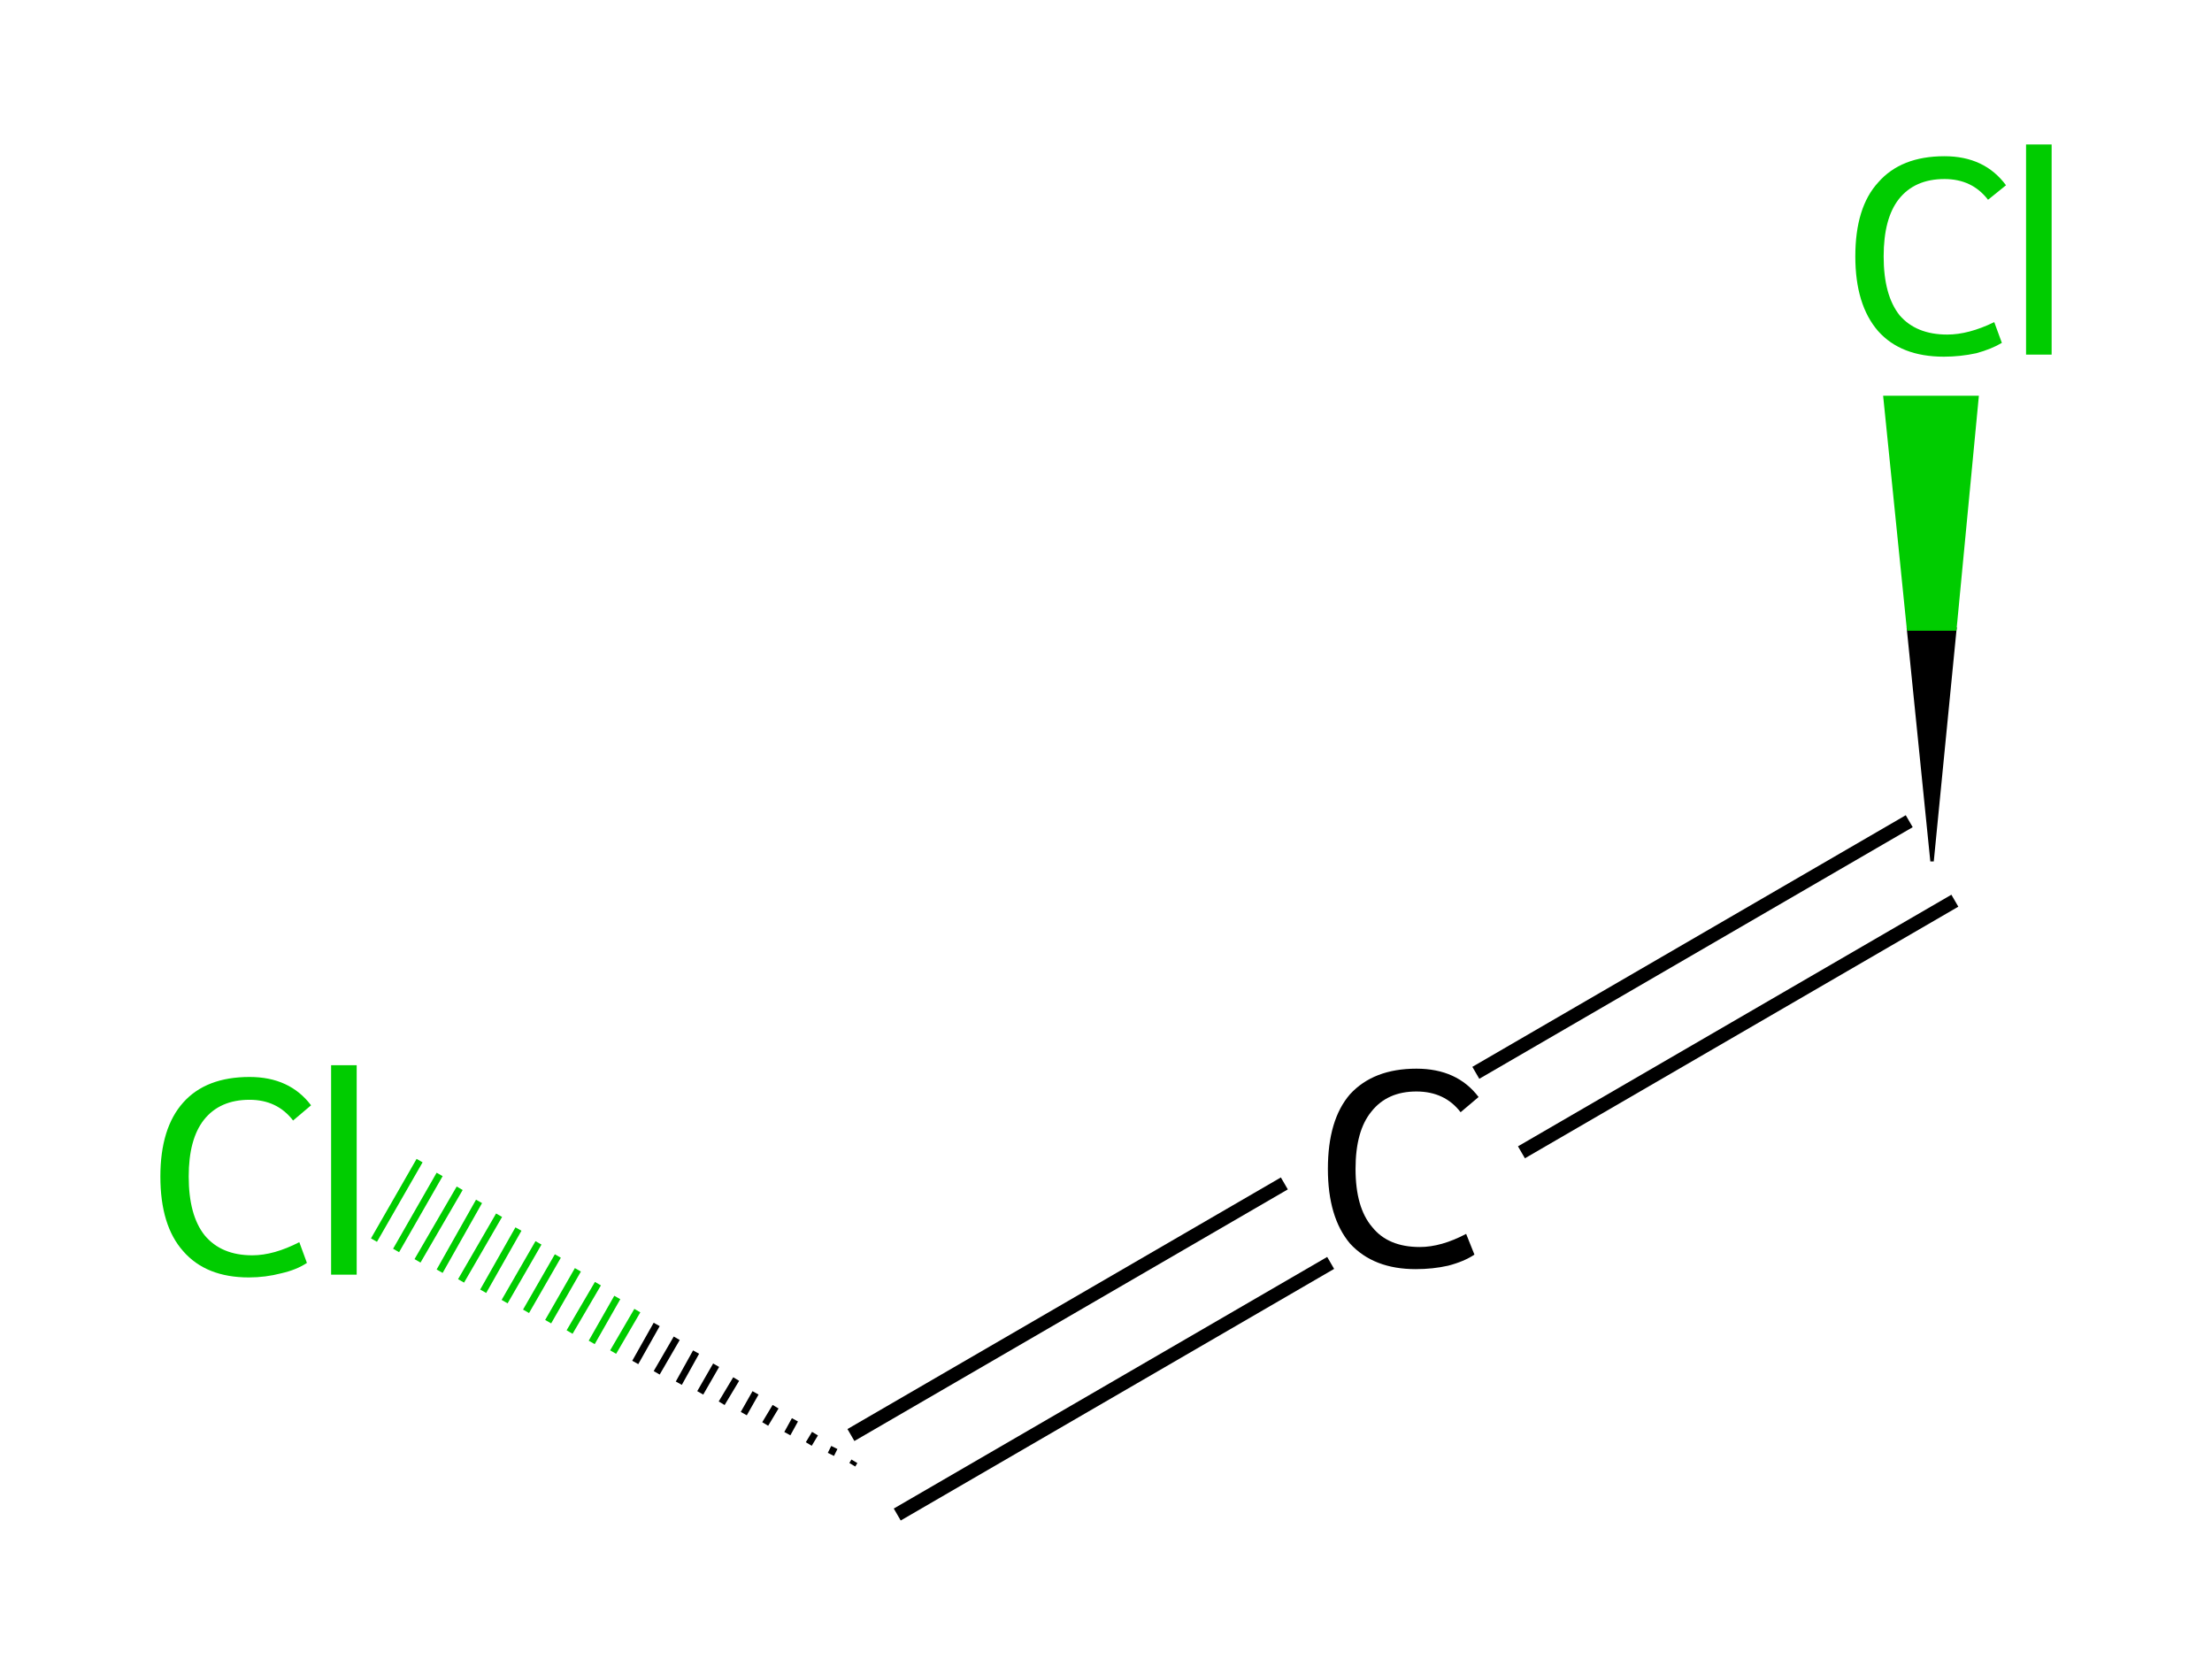
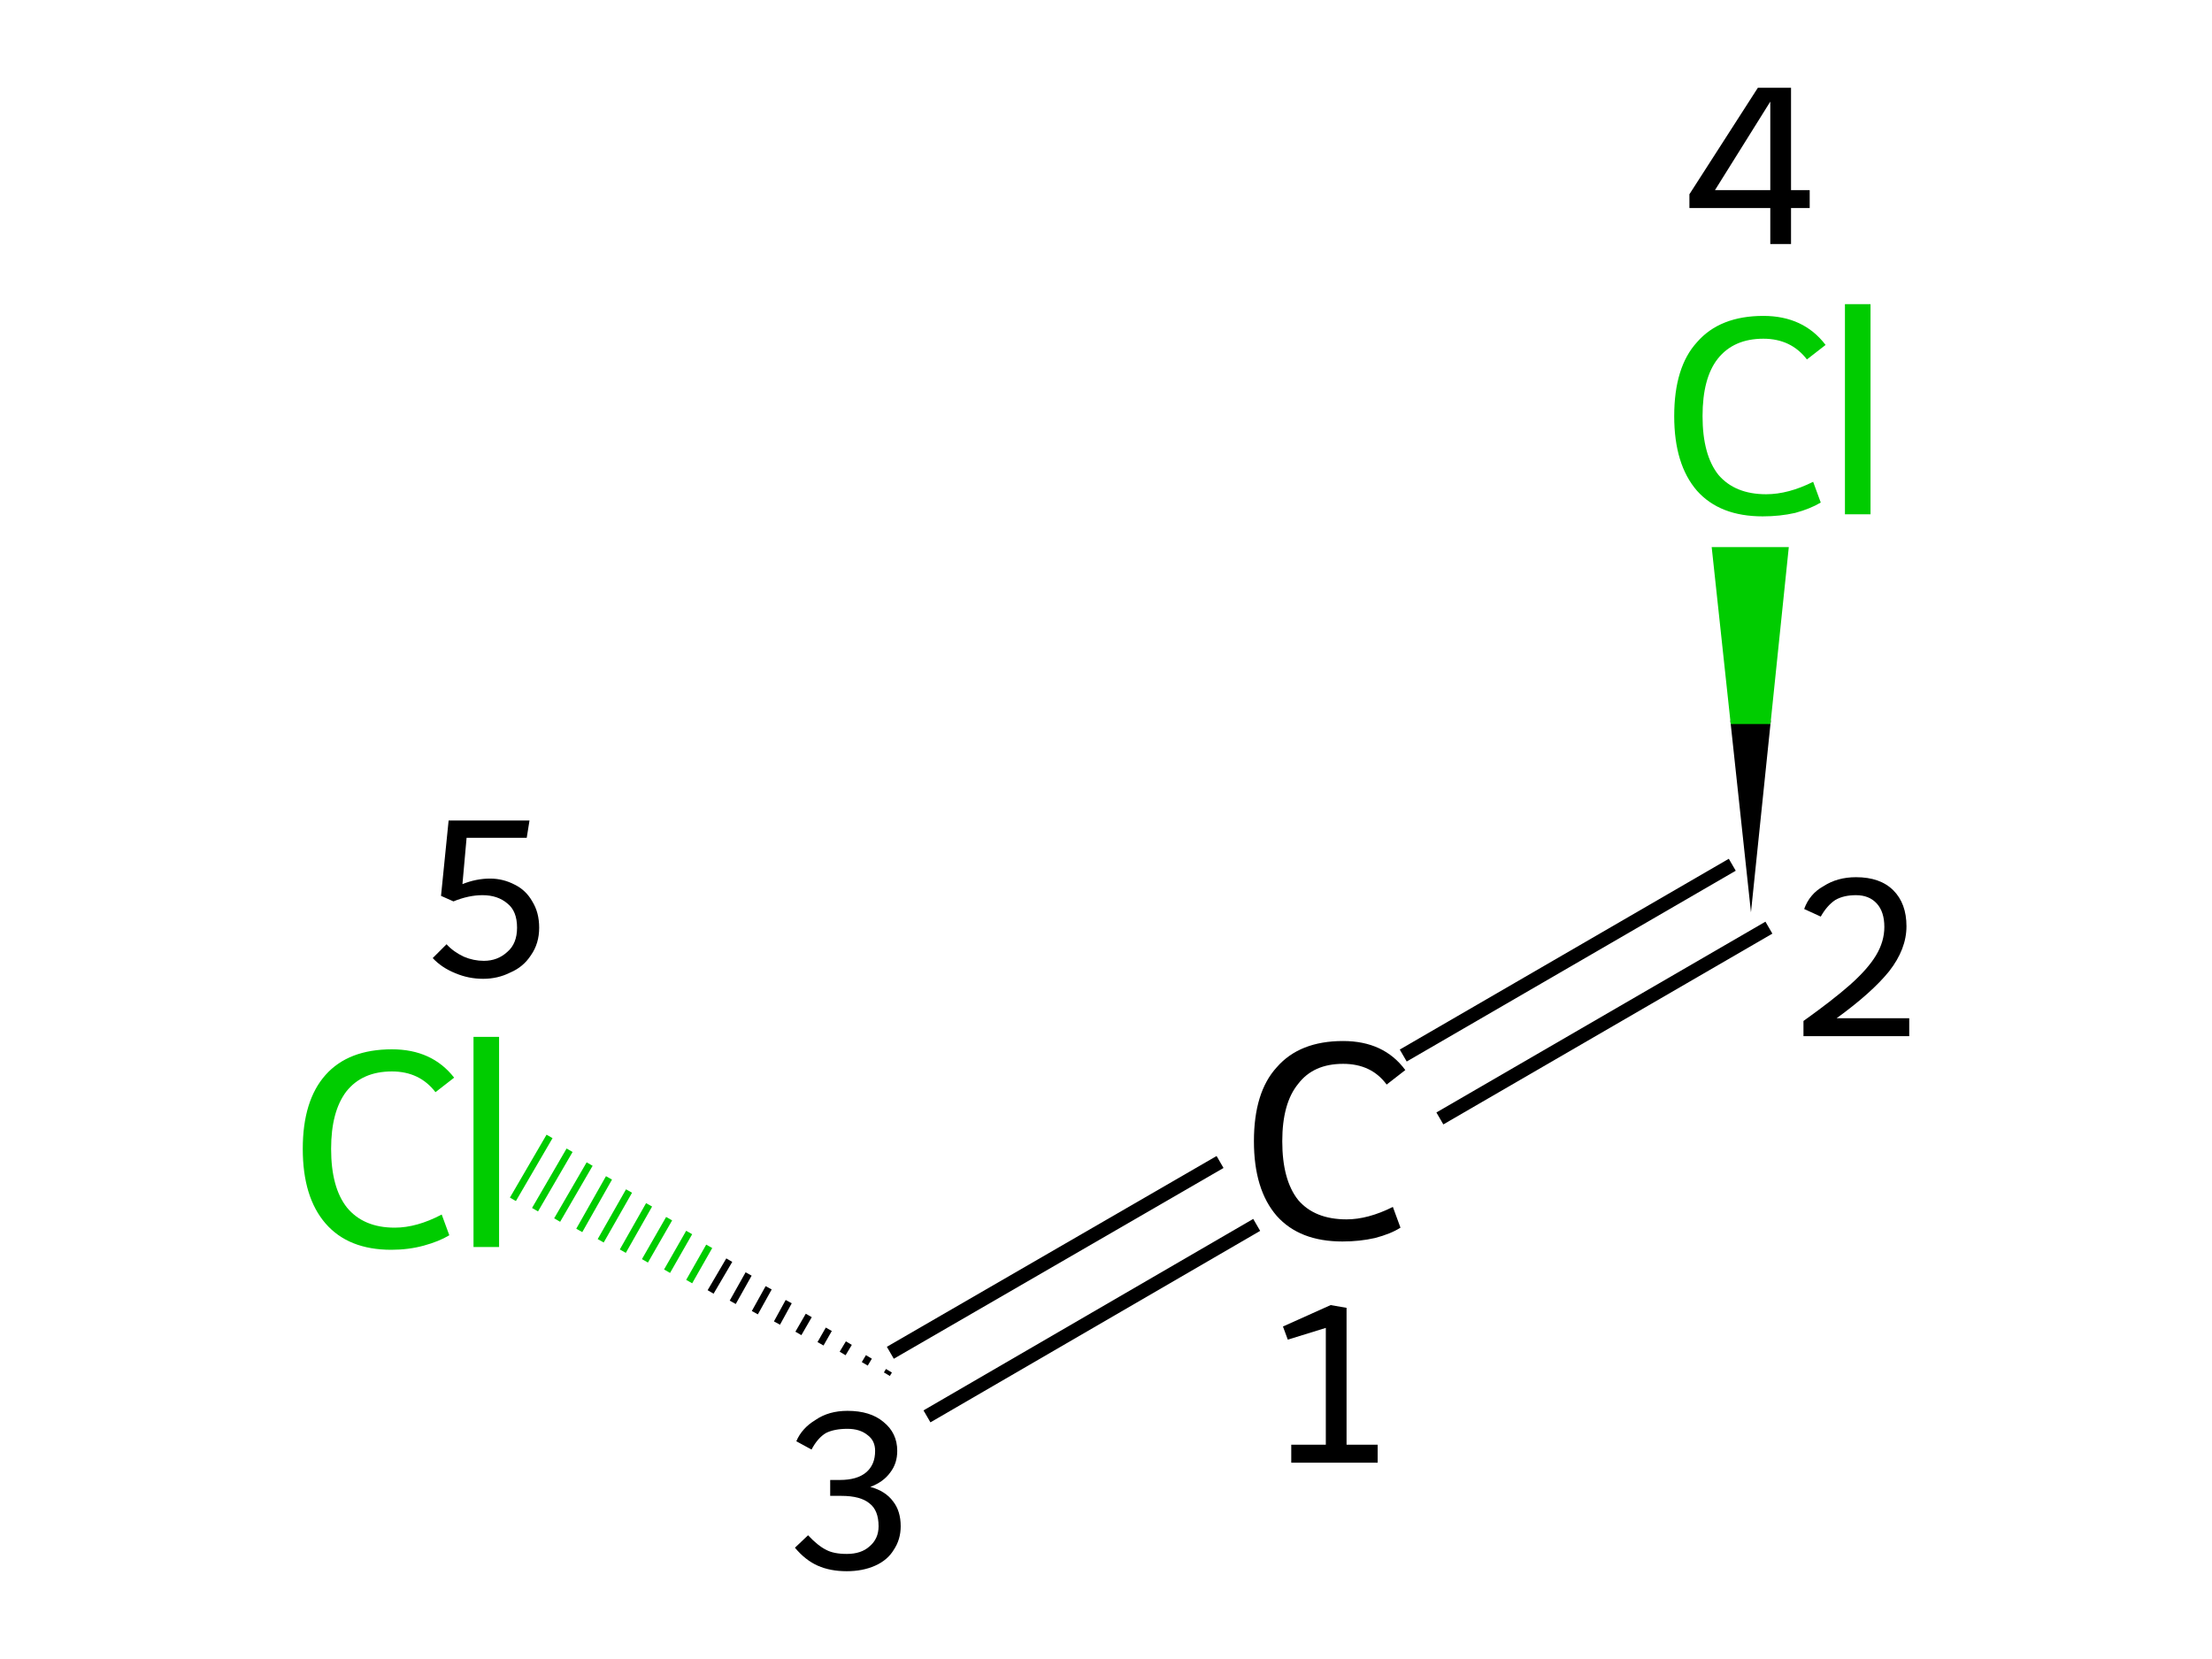
<svg xmlns="http://www.w3.org/2000/svg" version="1.1" baseProfile="full" xml:space="preserve" width="320px" height="240px" viewBox="0 0 320 240">
-   <path class="bond-0 atom-1 atom-0" d="M 279.5,124.6 L 276.1,91.0 L 282.8,91.0 Z" style="fill:#000000;fill-rule:evenodd;fill-opacity:1;stroke:#000000;stroke-width:0.5px;stroke-linecap:butt;stroke-linejoin:miter;stroke-miterlimit:10;stroke-opacity:1;" />
-   <path class="bond-0 atom-1 atom-0" d="M 286.0,57.5 L 272.7,57.5 L 276.1,91.0 L 282.8,91.0 Z" style="fill:#00CC00;fill-rule:evenodd;fill-opacity:1;stroke:#00CC00;stroke-width:0.5px;stroke-linecap:butt;stroke-linejoin:miter;stroke-miterlimit:10;stroke-opacity:1;" />
-   <path class="bond-1 atom-1 atom-2" d="M 282.8,130.3 L 220.1,166.7" style="fill:none;fill-rule:evenodd;stroke:#000000;stroke-width:2.0px;stroke-linecap:butt;stroke-linejoin:miter;stroke-opacity:1" />
-   <path class="bond-1 atom-1 atom-2" d="M 276.2,118.8 L 213.5,155.2" style="fill:none;fill-rule:evenodd;stroke:#000000;stroke-width:2.0px;stroke-linecap:butt;stroke-linejoin:miter;stroke-opacity:1" />
-   <path class="bond-2 atom-2 atom-3" d="M 192.5,182.7 L 129.8,219.1" style="fill:none;fill-rule:evenodd;stroke:#000000;stroke-width:2.0px;stroke-linecap:butt;stroke-linejoin:miter;stroke-opacity:1" />
-   <path class="bond-2 atom-2 atom-3" d="M 185.8,171.2 L 123.1,207.6" style="fill:none;fill-rule:evenodd;stroke:#000000;stroke-width:2.0px;stroke-linecap:butt;stroke-linejoin:miter;stroke-opacity:1" />
-   <path class="bond-3 atom-3 atom-4" d="M 123.3,211.9 L 123.6,211.4" style="fill:none;fill-rule:evenodd;stroke:#000000;stroke-width:1.0px;stroke-linecap:butt;stroke-linejoin:miter;stroke-opacity:1" />
-   <path class="bond-3 atom-3 atom-4" d="M 120.2,210.4 L 120.7,209.4" style="fill:none;fill-rule:evenodd;stroke:#000000;stroke-width:1.0px;stroke-linecap:butt;stroke-linejoin:miter;stroke-opacity:1" />
-   <path class="bond-3 atom-3 atom-4" d="M 117.0,208.9 L 117.9,207.4" style="fill:none;fill-rule:evenodd;stroke:#000000;stroke-width:1.0px;stroke-linecap:butt;stroke-linejoin:miter;stroke-opacity:1" />
-   <path class="bond-3 atom-3 atom-4" d="M 113.9,207.4 L 115.0,205.4" style="fill:none;fill-rule:evenodd;stroke:#000000;stroke-width:1.0px;stroke-linecap:butt;stroke-linejoin:miter;stroke-opacity:1" />
-   <path class="bond-3 atom-3 atom-4" d="M 110.7,206.0 L 112.2,203.5" style="fill:none;fill-rule:evenodd;stroke:#000000;stroke-width:1.0px;stroke-linecap:butt;stroke-linejoin:miter;stroke-opacity:1" />
-   <path class="bond-3 atom-3 atom-4" d="M 107.6,204.5 L 109.3,201.5" style="fill:none;fill-rule:evenodd;stroke:#000000;stroke-width:1.0px;stroke-linecap:butt;stroke-linejoin:miter;stroke-opacity:1" />
-   <path class="bond-3 atom-3 atom-4" d="M 104.4,203.0 L 106.5,199.5" style="fill:none;fill-rule:evenodd;stroke:#000000;stroke-width:1.0px;stroke-linecap:butt;stroke-linejoin:miter;stroke-opacity:1" />
-   <path class="bond-3 atom-3 atom-4" d="M 101.3,201.5 L 103.6,197.5" style="fill:none;fill-rule:evenodd;stroke:#000000;stroke-width:1.0px;stroke-linecap:butt;stroke-linejoin:miter;stroke-opacity:1" />
-   <path class="bond-3 atom-3 atom-4" d="M 98.2,200.1 L 100.7,195.6" style="fill:none;fill-rule:evenodd;stroke:#000000;stroke-width:1.0px;stroke-linecap:butt;stroke-linejoin:miter;stroke-opacity:1" />
-   <path class="bond-3 atom-3 atom-4" d="M 95.0,198.6 L 97.9,193.6" style="fill:none;fill-rule:evenodd;stroke:#000000;stroke-width:1.0px;stroke-linecap:butt;stroke-linejoin:miter;stroke-opacity:1" />
-   <path class="bond-3 atom-3 atom-4" d="M 91.9,197.1 L 95.0,191.6" style="fill:none;fill-rule:evenodd;stroke:#000000;stroke-width:1.0px;stroke-linecap:butt;stroke-linejoin:miter;stroke-opacity:1" />
-   <path class="bond-3 atom-3 atom-4" d="M 88.7,195.6 L 92.2,189.6" style="fill:none;fill-rule:evenodd;stroke:#00CC00;stroke-width:1.0px;stroke-linecap:butt;stroke-linejoin:miter;stroke-opacity:1" />
-   <path class="bond-3 atom-3 atom-4" d="M 85.6,194.2 L 89.3,187.7" style="fill:none;fill-rule:evenodd;stroke:#00CC00;stroke-width:1.0px;stroke-linecap:butt;stroke-linejoin:miter;stroke-opacity:1" />
-   <path class="bond-3 atom-3 atom-4" d="M 82.4,192.7 L 86.5,185.7" style="fill:none;fill-rule:evenodd;stroke:#00CC00;stroke-width:1.0px;stroke-linecap:butt;stroke-linejoin:miter;stroke-opacity:1" />
-   <path class="bond-3 atom-3 atom-4" d="M 79.3,191.2 L 83.6,183.7" style="fill:none;fill-rule:evenodd;stroke:#00CC00;stroke-width:1.0px;stroke-linecap:butt;stroke-linejoin:miter;stroke-opacity:1" />
-   <path class="bond-3 atom-3 atom-4" d="M 76.1,189.7 L 80.7,181.7" style="fill:none;fill-rule:evenodd;stroke:#00CC00;stroke-width:1.0px;stroke-linecap:butt;stroke-linejoin:miter;stroke-opacity:1" />
-   <path class="bond-3 atom-3 atom-4" d="M 73.0,188.3 L 77.9,179.8" style="fill:none;fill-rule:evenodd;stroke:#00CC00;stroke-width:1.0px;stroke-linecap:butt;stroke-linejoin:miter;stroke-opacity:1" />
-   <path class="bond-3 atom-3 atom-4" d="M 69.9,186.8 L 75.0,177.8" style="fill:none;fill-rule:evenodd;stroke:#00CC00;stroke-width:1.0px;stroke-linecap:butt;stroke-linejoin:miter;stroke-opacity:1" />
-   <path class="bond-3 atom-3 atom-4" d="M 66.7,185.3 L 72.2,175.8" style="fill:none;fill-rule:evenodd;stroke:#00CC00;stroke-width:1.0px;stroke-linecap:butt;stroke-linejoin:miter;stroke-opacity:1" />
-   <path class="bond-3 atom-3 atom-4" d="M 63.6,183.9 L 69.3,173.8" style="fill:none;fill-rule:evenodd;stroke:#00CC00;stroke-width:1.0px;stroke-linecap:butt;stroke-linejoin:miter;stroke-opacity:1" />
-   <path class="bond-3 atom-3 atom-4" d="M 60.4,182.4 L 66.5,171.9" style="fill:none;fill-rule:evenodd;stroke:#00CC00;stroke-width:1.0px;stroke-linecap:butt;stroke-linejoin:miter;stroke-opacity:1" />
-   <path class="bond-3 atom-3 atom-4" d="M 57.3,180.9 L 63.6,169.9" style="fill:none;fill-rule:evenodd;stroke:#00CC00;stroke-width:1.0px;stroke-linecap:butt;stroke-linejoin:miter;stroke-opacity:1" />
-   <path class="bond-3 atom-3 atom-4" d="M 54.1,179.4 L 60.7,167.9" style="fill:none;fill-rule:evenodd;stroke:#00CC00;stroke-width:1.0px;stroke-linecap:butt;stroke-linejoin:miter;stroke-opacity:1" />
-   <path class="atom-0" d="M 268.4 37.1 Q 268.4 30.0, 271.7 26.4 Q 275.0 22.6, 281.3 22.6 Q 287.1 22.6, 290.2 26.8 L 287.6 28.9 Q 285.3 25.9, 281.3 25.9 Q 277.0 25.9, 274.7 28.8 Q 272.5 31.6, 272.5 37.1 Q 272.5 42.7, 274.8 45.6 Q 277.2 48.4, 281.7 48.4 Q 284.8 48.4, 288.5 46.6 L 289.6 49.6 Q 288.1 50.5, 285.9 51.1 Q 283.6 51.6, 281.2 51.6 Q 275.0 51.6, 271.7 47.9 Q 268.4 44.1, 268.4 37.1 " fill="#00CC00" />
-   <path class="atom-0" d="M 293.1 20.9 L 296.8 20.9 L 296.8 51.3 L 293.1 51.3 L 293.1 20.9 " fill="#00CC00" />
-   <path class="atom-2" d="M 192.1 169.1 Q 192.1 162.0, 195.3 158.3 Q 198.7 154.6, 204.9 154.6 Q 210.8 154.6, 213.9 158.7 L 211.3 160.9 Q 209.0 157.9, 204.9 157.9 Q 200.7 157.9, 198.4 160.8 Q 196.1 163.6, 196.1 169.1 Q 196.1 174.7, 198.5 177.5 Q 200.8 180.4, 205.4 180.4 Q 208.5 180.4, 212.1 178.5 L 213.3 181.5 Q 211.8 182.5, 209.5 183.1 Q 207.3 183.6, 204.8 183.6 Q 198.7 183.6, 195.3 179.9 Q 192.1 176.1, 192.1 169.1 " fill="#000000" />
-   <path class="atom-4" d="M 23.2 170.2 Q 23.2 163.2, 26.5 159.5 Q 29.8 155.8, 36.1 155.8 Q 41.9 155.8, 45.0 159.9 L 42.4 162.1 Q 40.1 159.1, 36.1 159.1 Q 31.8 159.1, 29.5 162.0 Q 27.3 164.8, 27.3 170.2 Q 27.3 175.8, 29.6 178.7 Q 32.0 181.6, 36.5 181.6 Q 39.6 181.6, 43.3 179.7 L 44.4 182.7 Q 42.9 183.7, 40.7 184.2 Q 38.4 184.8, 36.0 184.8 Q 29.8 184.8, 26.5 181.0 Q 23.2 177.3, 23.2 170.2 " fill="#00CC00" />
-   <path class="atom-4" d="M 47.9 154.1 L 51.6 154.1 L 51.6 184.4 L 47.9 184.4 L 47.9 154.1 " fill="#00CC00" />
+   <path class="bond-0 atom-1 atom-0" d="M 253.3,129.6 L 250.6,104.5 L 255.9,104.5 Z" style="fill:#000000;fill-rule:evenodd;fill-opacity:1;stroke:#000000;stroke-width:0.5px;stroke-linecap:butt;stroke-linejoin:miter;stroke-miterlimit:10;stroke-opacity:1;" />
+   <path class="bond-0 atom-1 atom-0" d="M 258.5,79.4 L 247.9,79.4 L 250.6,104.5 L 255.9,104.5 Z" style="fill:#00CC00;fill-rule:evenodd;fill-opacity:1;stroke:#00CC00;stroke-width:0.5px;stroke-linecap:butt;stroke-linejoin:miter;stroke-miterlimit:10;stroke-opacity:1;" />
+   <path class="bond-1 atom-1 atom-2" d="M 255.9,134.2 L 208.3,161.8" style="fill:none;fill-rule:evenodd;stroke:#000000;stroke-width:2.0px;stroke-linecap:butt;stroke-linejoin:miter;stroke-opacity:1" />
+   <path class="bond-1 atom-1 atom-2" d="M 250.6,125.1 L 203.0,152.7" style="fill:none;fill-rule:evenodd;stroke:#000000;stroke-width:2.0px;stroke-linecap:butt;stroke-linejoin:miter;stroke-opacity:1" />
+   <path class="bond-2 atom-2 atom-3" d="M 181.8,177.2 L 134.1,204.9" style="fill:none;fill-rule:evenodd;stroke:#000000;stroke-width:2.0px;stroke-linecap:butt;stroke-linejoin:miter;stroke-opacity:1" />
+   <path class="bond-2 atom-2 atom-3" d="M 176.5,168.1 L 128.8,195.7" style="fill:none;fill-rule:evenodd;stroke:#000000;stroke-width:2.0px;stroke-linecap:butt;stroke-linejoin:miter;stroke-opacity:1" />
+   <path class="bond-3 atom-3 atom-4" d="M 128.3,198.8 L 128.6,198.3" style="fill:none;fill-rule:evenodd;stroke:#000000;stroke-width:1.0px;stroke-linecap:butt;stroke-linejoin:miter;stroke-opacity:1" />
+   <path class="bond-3 atom-3 atom-4" d="M 125.1,197.3 L 125.7,196.3" style="fill:none;fill-rule:evenodd;stroke:#000000;stroke-width:1.0px;stroke-linecap:butt;stroke-linejoin:miter;stroke-opacity:1" />
+   <path class="bond-3 atom-3 atom-4" d="M 121.9,195.8 L 122.8,194.3" style="fill:none;fill-rule:evenodd;stroke:#000000;stroke-width:1.0px;stroke-linecap:butt;stroke-linejoin:miter;stroke-opacity:1" />
+   <path class="bond-3 atom-3 atom-4" d="M 118.7,194.4 L 119.9,192.3" style="fill:none;fill-rule:evenodd;stroke:#000000;stroke-width:1.0px;stroke-linecap:butt;stroke-linejoin:miter;stroke-opacity:1" />
+   <path class="bond-3 atom-3 atom-4" d="M 115.5,192.9 L 117.0,190.3" style="fill:none;fill-rule:evenodd;stroke:#000000;stroke-width:1.0px;stroke-linecap:butt;stroke-linejoin:miter;stroke-opacity:1" />
+   <path class="bond-3 atom-3 atom-4" d="M 112.4,191.4 L 114.1,188.3" style="fill:none;fill-rule:evenodd;stroke:#000000;stroke-width:1.0px;stroke-linecap:butt;stroke-linejoin:miter;stroke-opacity:1" />
+   <path class="bond-3 atom-3 atom-4" d="M 109.2,189.9 L 111.2,186.3" style="fill:none;fill-rule:evenodd;stroke:#000000;stroke-width:1.0px;stroke-linecap:butt;stroke-linejoin:miter;stroke-opacity:1" />
+   <path class="bond-3 atom-3 atom-4" d="M 106.0,188.4 L 108.3,184.3" style="fill:none;fill-rule:evenodd;stroke:#000000;stroke-width:1.0px;stroke-linecap:butt;stroke-linejoin:miter;stroke-opacity:1" />
+   <path class="bond-3 atom-3 atom-4" d="M 102.8,186.9 L 105.5,182.3" style="fill:none;fill-rule:evenodd;stroke:#000000;stroke-width:1.0px;stroke-linecap:butt;stroke-linejoin:miter;stroke-opacity:1" />
+   <path class="bond-3 atom-3 atom-4" d="M 99.7,185.4 L 102.6,180.3" style="fill:none;fill-rule:evenodd;stroke:#00CC00;stroke-width:1.0px;stroke-linecap:butt;stroke-linejoin:miter;stroke-opacity:1" />
+   <path class="bond-3 atom-3 atom-4" d="M 96.5,183.9 L 99.7,178.3" style="fill:none;fill-rule:evenodd;stroke:#00CC00;stroke-width:1.0px;stroke-linecap:butt;stroke-linejoin:miter;stroke-opacity:1" />
+   <path class="bond-3 atom-3 atom-4" d="M 93.3,182.4 L 96.8,176.3" style="fill:none;fill-rule:evenodd;stroke:#00CC00;stroke-width:1.0px;stroke-linecap:butt;stroke-linejoin:miter;stroke-opacity:1" />
+   <path class="bond-3 atom-3 atom-4" d="M 90.1,181.0 L 93.9,174.3" style="fill:none;fill-rule:evenodd;stroke:#00CC00;stroke-width:1.0px;stroke-linecap:butt;stroke-linejoin:miter;stroke-opacity:1" />
+   <path class="bond-3 atom-3 atom-4" d="M 86.9,179.5 L 91.0,172.3" style="fill:none;fill-rule:evenodd;stroke:#00CC00;stroke-width:1.0px;stroke-linecap:butt;stroke-linejoin:miter;stroke-opacity:1" />
+   <path class="bond-3 atom-3 atom-4" d="M 83.8,178.0 L 88.1,170.4" style="fill:none;fill-rule:evenodd;stroke:#00CC00;stroke-width:1.0px;stroke-linecap:butt;stroke-linejoin:miter;stroke-opacity:1" />
+   <path class="bond-3 atom-3 atom-4" d="M 80.6,176.5 L 85.3,168.4" style="fill:none;fill-rule:evenodd;stroke:#00CC00;stroke-width:1.0px;stroke-linecap:butt;stroke-linejoin:miter;stroke-opacity:1" />
+   <path class="bond-3 atom-3 atom-4" d="M 77.4,175.0 L 82.4,166.4" style="fill:none;fill-rule:evenodd;stroke:#00CC00;stroke-width:1.0px;stroke-linecap:butt;stroke-linejoin:miter;stroke-opacity:1" />
+   <path class="bond-3 atom-3 atom-4" d="M 74.2,173.5 L 79.5,164.4" style="fill:none;fill-rule:evenodd;stroke:#00CC00;stroke-width:1.0px;stroke-linecap:butt;stroke-linejoin:miter;stroke-opacity:1" />
+   <path class="atom-0" d="M 242.2 60.2 Q 242.2 53.1, 245.5 49.5 Q 248.8 45.7, 255.1 45.7 Q 260.9 45.7, 264.1 49.9 L 261.4 52.0 Q 259.1 49.0, 255.1 49.0 Q 250.8 49.0, 248.5 51.9 Q 246.3 54.7, 246.3 60.2 Q 246.3 65.8, 248.6 68.7 Q 251.0 71.5, 255.5 71.5 Q 258.7 71.5, 262.3 69.7 L 263.4 72.7 Q 261.9 73.6, 259.7 74.2 Q 257.5 74.7, 255.0 74.7 Q 248.8 74.7, 245.5 71.0 Q 242.2 67.2, 242.2 60.2 " fill="#00CC00" />
+   <path class="atom-0" d="M 266.9 44.0 L 270.6 44.0 L 270.6 74.4 L 266.9 74.4 L 266.9 44.0 " fill="#00CC00" />
+   <path class="atom-2" d="M 181.4 165.1 Q 181.4 158.0, 184.7 154.4 Q 188.0 150.6, 194.3 150.6 Q 200.2 150.6, 203.3 154.8 L 200.6 156.9 Q 198.4 153.9, 194.3 153.9 Q 190.0 153.9, 187.8 156.8 Q 185.5 159.6, 185.5 165.1 Q 185.5 170.7, 187.8 173.6 Q 190.2 176.4, 194.8 176.4 Q 197.9 176.4, 201.5 174.6 L 202.6 177.6 Q 201.2 178.5, 198.9 179.1 Q 196.7 179.6, 194.2 179.6 Q 188.0 179.6, 184.7 175.9 Q 181.4 172.1, 181.4 165.1 " fill="#000000" />
+   <path class="atom-4" d="M 43.8 166.2 Q 43.8 159.2, 47.1 155.5 Q 50.4 151.8, 56.7 151.8 Q 62.5 151.8, 65.7 155.9 L 63.0 158.0 Q 60.7 155.0, 56.7 155.0 Q 52.4 155.0, 50.1 157.9 Q 47.9 160.8, 47.9 166.2 Q 47.9 171.8, 50.2 174.7 Q 52.6 177.6, 57.1 177.6 Q 60.3 177.6, 63.9 175.7 L 65.0 178.7 Q 63.5 179.6, 61.3 180.2 Q 59.1 180.8, 56.6 180.8 Q 50.4 180.8, 47.1 177.0 Q 43.8 173.2, 43.8 166.2 " fill="#00CC00" />
+   <path class="atom-4" d="M 68.5 150.0 L 72.2 150.0 L 72.2 180.4 L 68.5 180.4 L 68.5 150.0 " fill="#00CC00" />
+   <path class="note" d="M 259.1 27.5 L 261.8 27.5 L 261.8 30.1 L 259.1 30.1 L 259.1 35.3 L 256.1 35.3 L 256.1 30.1 L 244.4 30.1 L 244.4 28.1 L 254.3 12.7 L 259.1 12.7 L 259.1 27.5 M 248.1 27.5 L 256.1 27.5 L 256.1 14.7 L 248.1 27.5 " fill="#000000" />
+   <path class="note" d="M 261.0 131.5 Q 261.8 129.3, 263.8 128.2 Q 265.8 126.9, 268.5 126.9 Q 272.0 126.9, 273.9 128.8 Q 275.8 130.7, 275.8 134.0 Q 275.8 137.3, 273.3 140.5 Q 270.8 143.6, 265.7 147.3 L 276.2 147.3 L 276.2 149.9 L 260.9 149.9 L 260.9 147.7 Q 265.1 144.7, 267.6 142.5 Q 270.2 140.2, 271.4 138.2 Q 272.6 136.2, 272.6 134.1 Q 272.6 131.9, 271.5 130.7 Q 270.4 129.5, 268.5 129.5 Q 266.7 129.5, 265.5 130.2 Q 264.3 131.0, 263.4 132.6 L 261.0 131.5 " fill="#000000" />
+   <path class="note" d="M 186.8 209.0 L 191.8 209.0 L 191.8 192.1 L 186.3 193.8 L 185.6 191.9 L 192.5 188.8 L 194.8 189.2 L 194.8 209.0 L 199.3 209.0 L 199.3 211.6 L 186.8 211.6 L 186.8 209.0 " fill="#000000" />
+   <path class="note" d="M 125.9 215.1 Q 128.1 215.7, 129.2 217.2 Q 130.3 218.6, 130.3 220.8 Q 130.3 222.7, 129.3 224.2 Q 128.4 225.7, 126.6 226.5 Q 124.8 227.3, 122.5 227.3 Q 120.1 227.3, 118.3 226.5 Q 116.5 225.7, 115.0 223.9 L 116.9 222.1 Q 118.3 223.6, 119.5 224.2 Q 120.6 224.8, 122.5 224.8 Q 124.6 224.8, 125.8 223.7 Q 127.1 222.6, 127.1 220.8 Q 127.1 218.5, 125.8 217.5 Q 124.5 216.4, 121.7 216.4 L 120.1 216.4 L 120.1 214.1 L 121.5 214.1 Q 124.0 214.1, 125.3 213.0 Q 126.6 211.9, 126.6 209.9 Q 126.6 208.4, 125.5 207.6 Q 124.4 206.7, 122.6 206.7 Q 120.7 206.7, 119.5 207.3 Q 118.3 208.0, 117.4 209.7 L 115.2 208.5 Q 116.0 206.6, 118.0 205.4 Q 119.9 204.1, 122.6 204.1 Q 125.9 204.1, 127.8 205.7 Q 129.8 207.3, 129.8 209.9 Q 129.8 211.7, 128.8 213.0 Q 127.8 214.4, 125.9 215.1 " fill="#000000" />
+   <path class="note" d="M 70.9 127.1 Q 72.8 127.1, 74.5 128.0 Q 76.1 128.8, 77.0 130.4 Q 78.0 132.0, 78.0 134.2 Q 78.0 136.5, 76.8 138.2 Q 75.7 139.9, 73.8 140.7 Q 72.0 141.6, 69.9 141.6 Q 67.8 141.6, 65.9 140.8 Q 63.9 140.0, 62.6 138.6 L 64.6 136.6 Q 65.6 137.7, 67.1 138.4 Q 68.5 139.0, 70.0 139.0 Q 72.0 139.0, 73.4 137.7 Q 74.8 136.5, 74.8 134.2 Q 74.8 131.8, 73.4 130.7 Q 72.0 129.5, 69.8 129.5 Q 67.8 129.5, 65.6 130.4 L 63.8 129.6 L 64.9 118.7 L 76.6 118.7 L 76.2 121.2 L 67.5 121.2 L 66.9 127.9 Q 68.9 127.1, 70.9 127.1 " fill="#000000" />
</svg>
